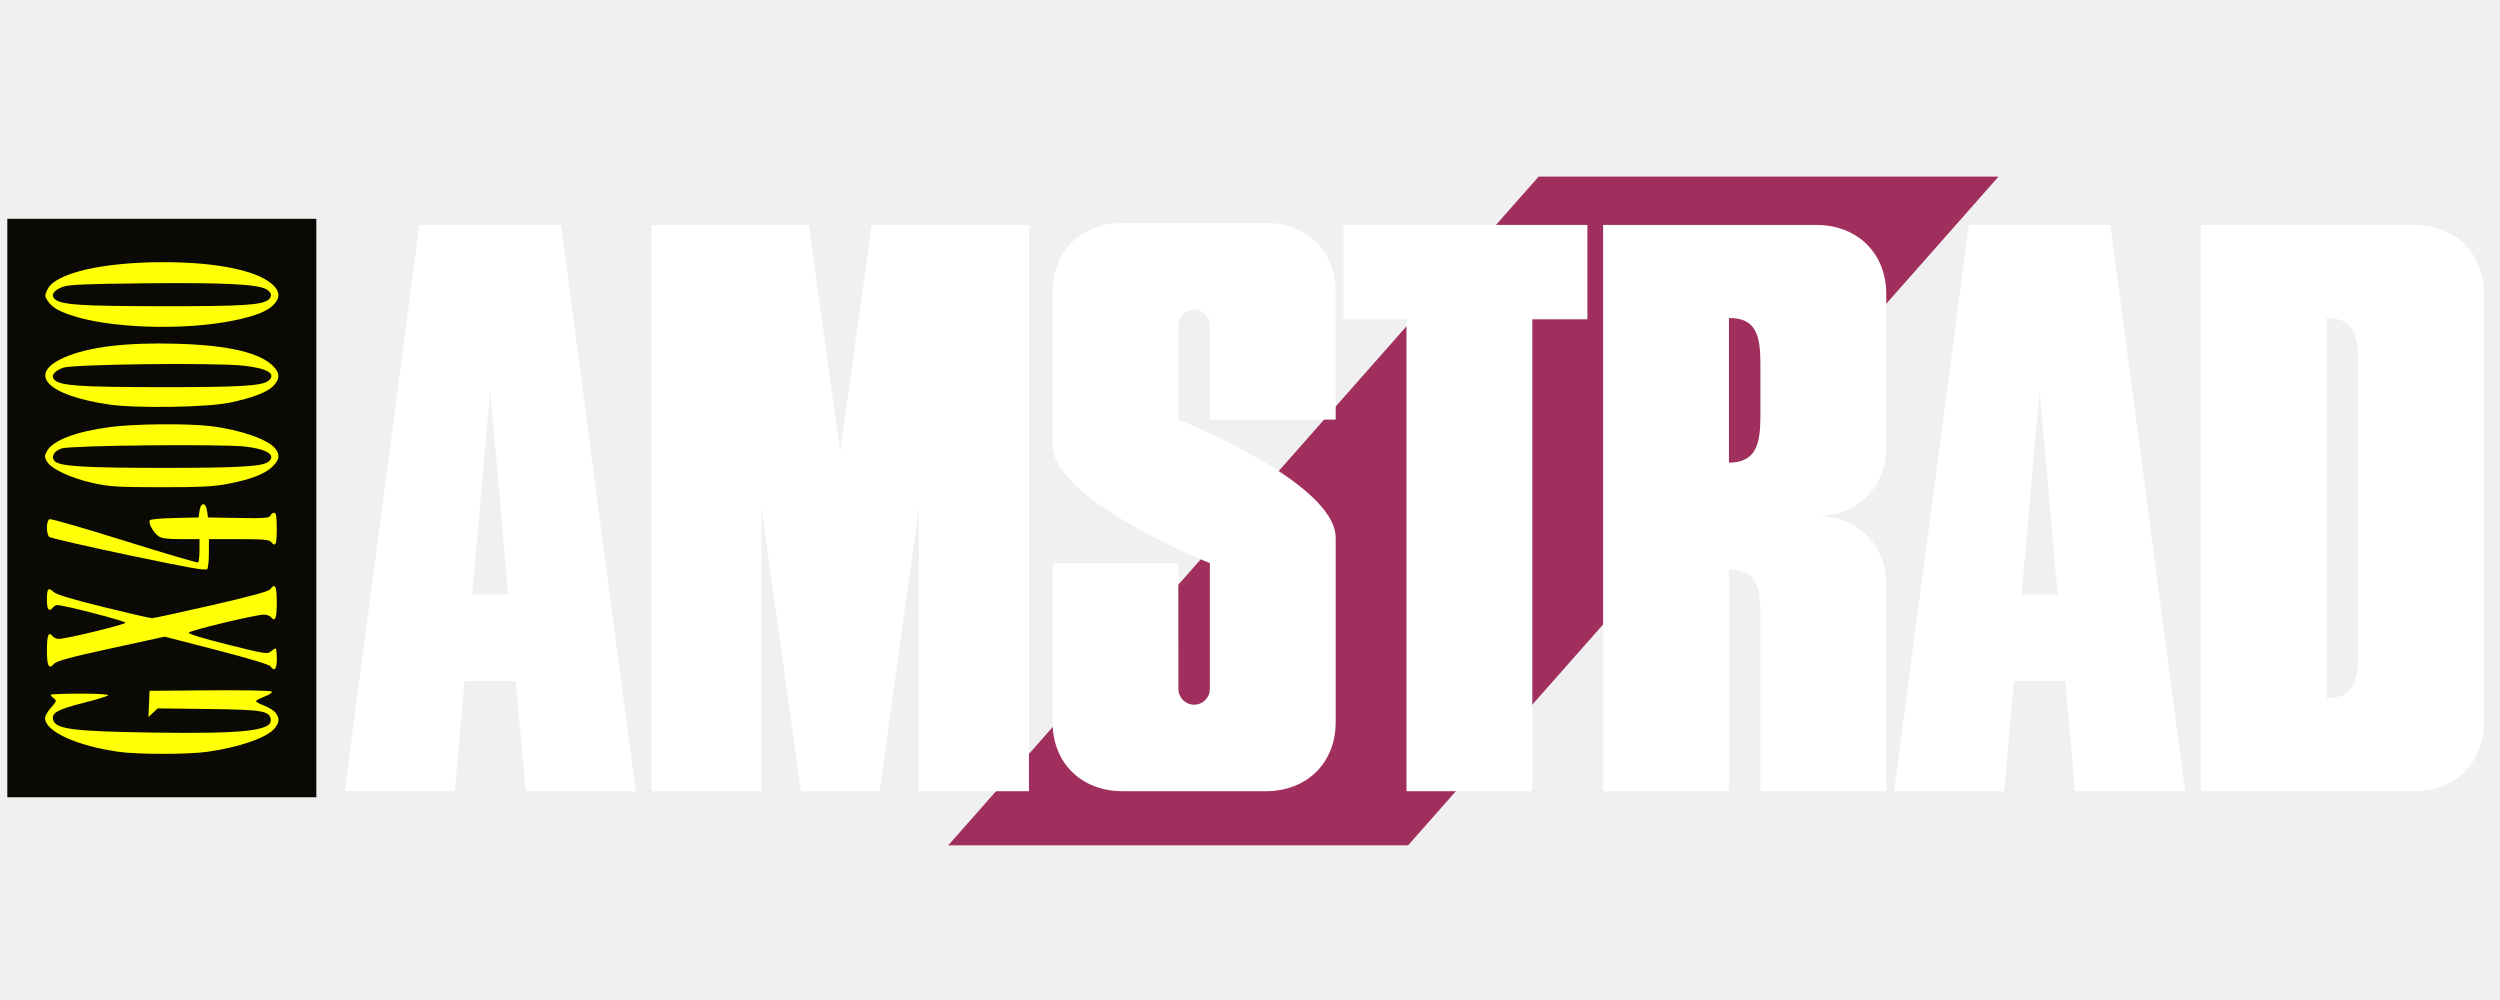
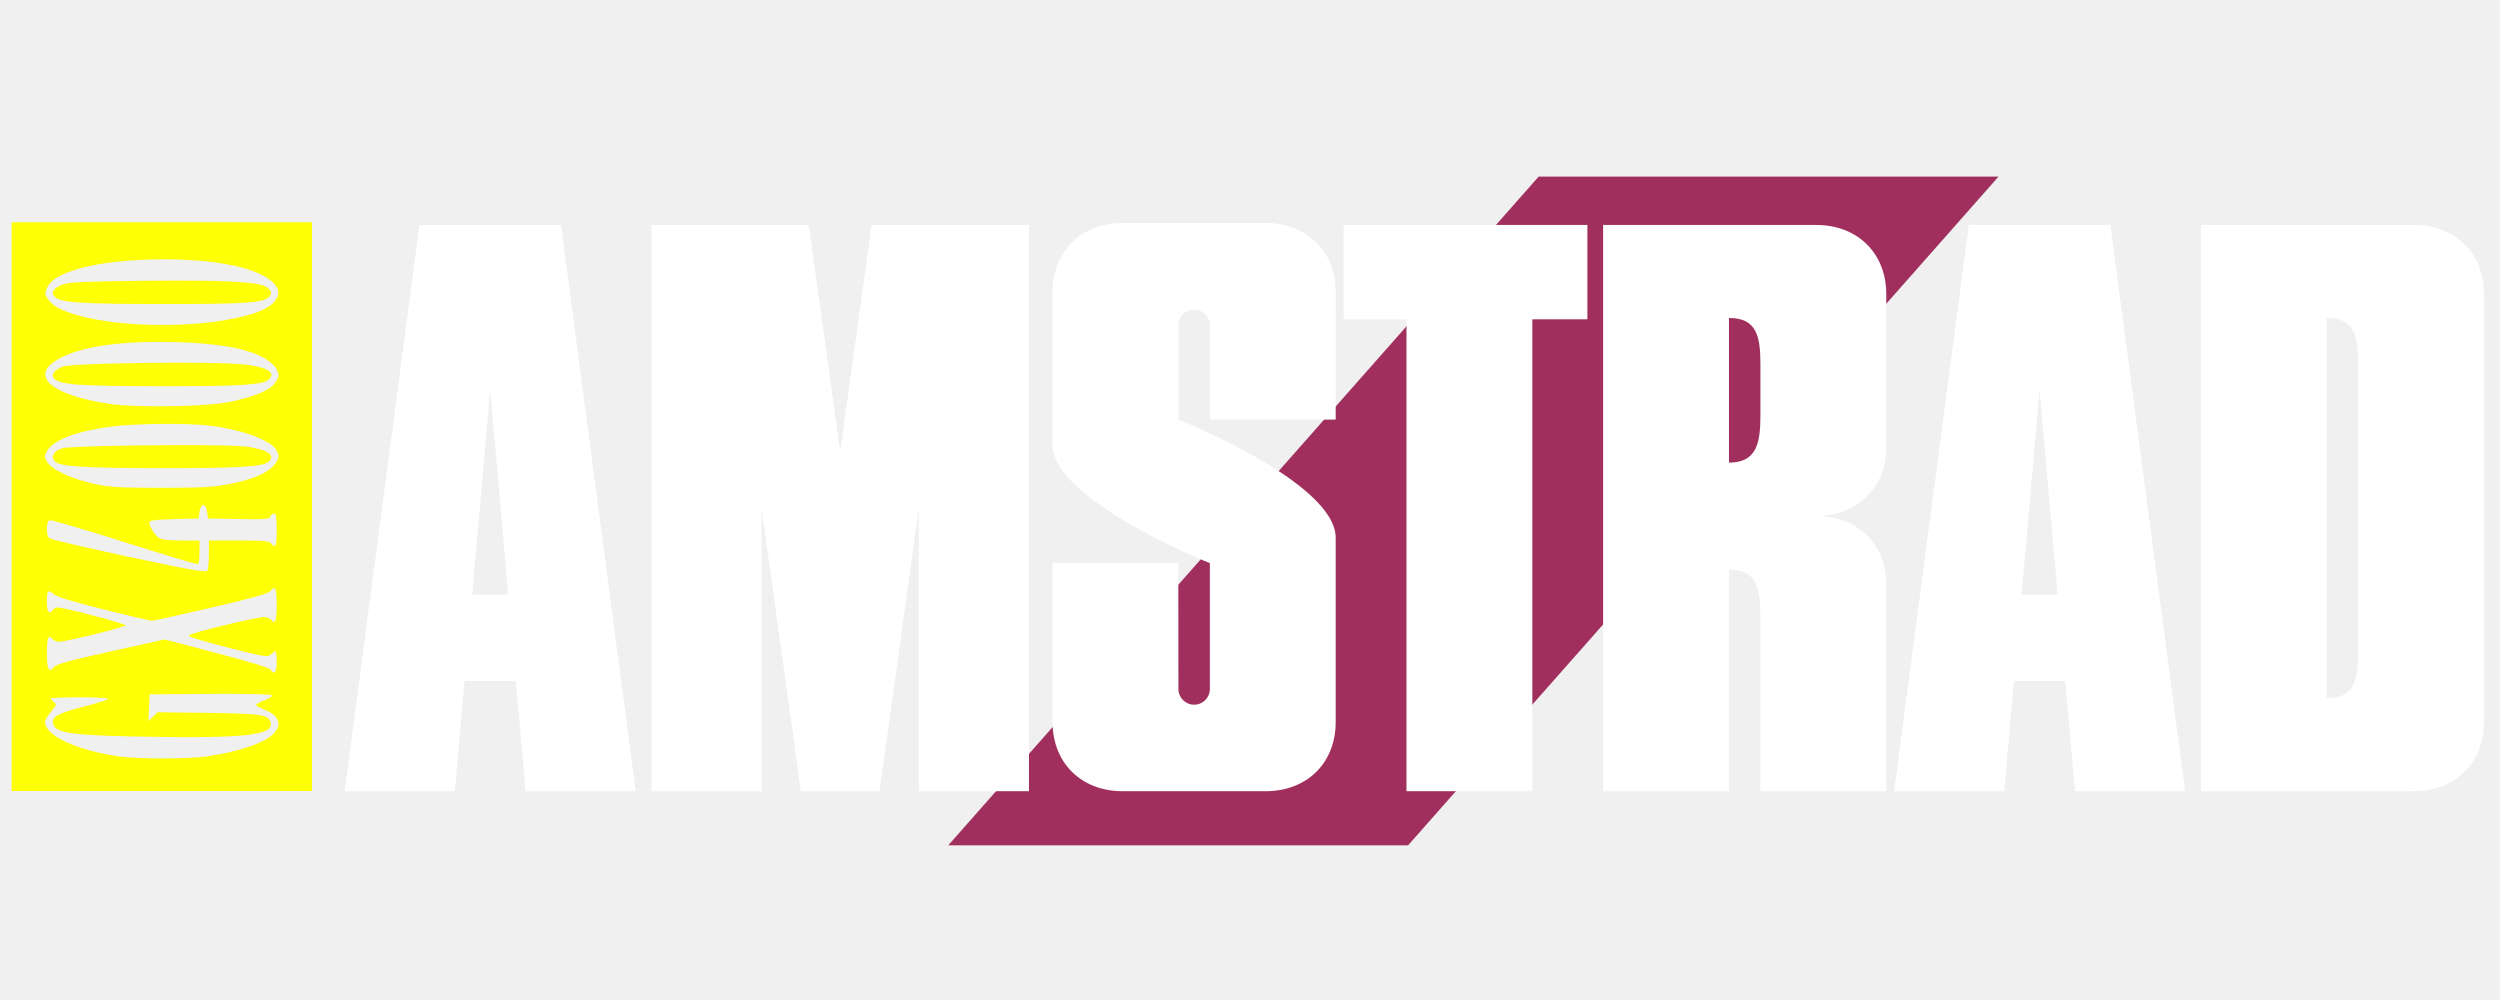
<svg xmlns="http://www.w3.org/2000/svg" width="500" height="200" viewBox="0 0 132.292 52.917" version="1.1" id="svg8">
  <defs id="defs2" />
  <g id="layer1" transform="translate(0,-244.0833)">
-     <rect style="opacity:0.98;fill:#ffff00;fill-opacity:1;stroke:none;stroke-width:0.544;stroke-linecap:round;stroke-linejoin:bevel;stroke-miterlimit:4;stroke-dasharray:none;stroke-opacity:1" id="rect1343" width="15.896" height="29.644" x="0.615" y="256.296" />
+     <path style="opacity:0.98;fill:#ffff00;fill-opacity:1;stroke:none;stroke-width:0.548;stroke-linecap:round;stroke-linejoin:bevel;stroke-miterlimit:4;stroke-dasharray:none;stroke-opacity:1" d="m 0.615,255.845 v 30.094 H 16.511 v -30.094 z m 8.048,1.961 c 2.912,-10e-4 5.111,0.484 5.845,1.288 0.303,0.332 0.3,0.637 -0.01,0.976 -0.336,0.368 -0.982,0.632 -2.129,0.869 -2.696,0.557 -6.645,0.418 -8.68,-0.305 -0.661,-0.235 -0.957,-0.427 -1.173,-0.761 -0.154,-0.238 -0.154,-0.284 -0.007,-0.598 0.413,-0.88 2.873,-1.467 6.153,-1.468 z m 1.765,1.13 c -0.761,-0.007 -1.655,-0.005 -2.699,0.005 -3.157,0.032 -4.083,0.071 -4.39,0.186 -0.492,0.184 -0.665,0.435 -0.451,0.653 0.312,0.317 1.353,0.389 5.725,0.392 4.247,0.004 5.248,-0.06 5.598,-0.354 0.201,-0.169 0.165,-0.369 -0.096,-0.543 -0.318,-0.212 -1.403,-0.317 -3.687,-0.339 z m -2.043,3.238 c 0.314,-3.9e-4 0.638,0.004 0.973,0.014 2.758,0.081 4.449,0.49 5.137,1.244 0.33,0.361 0.315,0.668 -0.049,1.038 -0.325,0.33 -1.114,0.634 -2.297,0.884 -1.192,0.252 -4.949,0.312 -6.364,0.101 -3.308,-0.494 -4.381,-1.635 -2.38,-2.531 1.106,-0.495 2.783,-0.747 4.98,-0.75 z m 0.942,1.103 c -2.617,0.002 -5.67,0.082 -5.989,0.202 -0.493,0.186 -0.665,0.435 -0.451,0.653 0.308,0.313 1.36,0.385 5.676,0.388 4.176,0.003 5.312,-0.067 5.643,-0.346 v -5.2e-4 c 0.436,-0.368 -0.055,-0.667 -1.323,-0.807 -0.572,-0.063 -1.986,-0.09 -3.556,-0.089 z m -0.797,3.238 c 1.012,-0.009 2.013,0.023 2.628,0.1 1.593,0.198 3.087,0.734 3.43,1.232 0.234,0.339 0.192,0.571 -0.167,0.935 -0.396,0.4 -1.154,0.698 -2.384,0.936 -0.745,0.144 -1.449,0.18 -3.523,0.178 -2.287,-0.002 -2.71,-0.028 -3.586,-0.222 -1.173,-0.26 -2.231,-0.764 -2.446,-1.164 -0.133,-0.248 -0.133,-0.308 0.003,-0.555 0.32,-0.581 1.54,-1.051 3.353,-1.292 0.659,-0.088 1.681,-0.138 2.693,-0.147 z m 1.006,1.122 c -2.697,0.002 -5.964,0.071 -6.276,0.175 -0.419,0.138 -0.583,0.459 -0.354,0.691 0.266,0.27 1.575,0.352 5.707,0.354 3.988,0.002 5.289,-0.074 5.59,-0.328 0.419,-0.353 -0.047,-0.672 -1.188,-0.814 -0.448,-0.056 -1.861,-0.079 -3.479,-0.078 z m 1.221,3.174 c 0.095,0 0.167,0.129 0.199,0.354 l 0.05,0.355 1.622,0.028 c 1.379,0.024 1.631,0.005 1.681,-0.126 0.032,-0.085 0.121,-0.155 0.197,-0.155 0.108,0 0.138,0.192 0.138,0.86 0,0.855 -0.061,1 -0.299,0.709 -0.101,-0.123 -0.422,-0.152 -1.707,-0.152 H 11.056 l -0.002,0.733 c -8.41e-4,0.404 -0.039,0.794 -0.085,0.867 -0.066,0.106 -0.915,-0.045 -4.156,-0.738 -2.24,-0.479 -4.131,-0.92 -4.203,-0.981 -0.178,-0.15 -0.17,-0.885 0.01,-0.955 0.077,-0.03 1.859,0.492 3.96,1.16 2.101,0.668 3.856,1.192 3.898,1.165 0.043,-0.027 0.078,-0.32 0.078,-0.651 V 272.685 H 9.582 c -0.722,0 -1.032,-0.041 -1.197,-0.158 -0.278,-0.197 -0.566,-0.747 -0.452,-0.862 0.047,-0.048 0.645,-0.099 1.33,-0.115 l 1.244,-0.028 0.05,-0.355 c 0.032,-0.225 0.105,-0.354 0.199,-0.354 z m 3.736,4.396 c 0.11,-0.005 0.152,0.266 0.152,0.861 0,0.869 -0.079,1.084 -0.3,0.814 -0.068,-0.083 -0.241,-0.147 -0.386,-0.144 -0.473,0.011 -3.935,0.857 -3.972,0.97 -0.022,0.068 0.782,0.318 2.064,0.643 1.953,0.495 2.113,0.52 2.28,0.367 0.099,-0.091 0.21,-0.165 0.246,-0.165 0.037,0 0.067,0.25 0.067,0.557 0,0.568 -0.118,0.708 -0.34,0.401 -0.069,-0.095 -1.178,-0.435 -2.853,-0.873 l -2.74,-0.717 -2.841,0.63 c -2.2,0.488 -2.881,0.675 -3.014,0.83 -0.275,0.322 -0.376,0.127 -0.376,-0.726 0,-0.816 0.082,-1.024 0.3,-0.758 0.068,0.083 0.219,0.148 0.335,0.146 0.408,-0.008 3.49,-0.768 3.523,-0.869 0.028,-0.086 -3.29,-0.957 -3.623,-0.951 -0.062,0.001 -0.168,0.07 -0.236,0.153 -0.194,0.237 -0.3,0.08 -0.3,-0.444 0,-0.594 0.072,-0.68 0.35,-0.415 0.151,0.144 0.94,0.387 2.631,0.811 1.329,0.333 2.492,0.604 2.584,0.603 0.092,-10e-4 1.51,-0.314 3.15,-0.695 2.042,-0.474 3.02,-0.745 3.102,-0.858 0.08,-0.111 0.144,-0.17 0.194,-0.172 z m -2.133,5.594 c 1.161,0.004 1.976,0.03 2.014,0.068 0.053,0.054 -0.097,0.163 -0.367,0.268 -0.251,0.098 -0.457,0.21 -0.457,0.251 0,0.041 0.202,0.152 0.449,0.248 0.247,0.096 0.516,0.271 0.598,0.39 0.201,0.292 0.188,0.499 -0.052,0.809 -0.396,0.51 -1.894,1.04 -3.619,1.278 -1.005,0.139 -3.622,0.139 -4.607,-5.3e-4 -2.242,-0.317 -3.935,-1.099 -3.935,-1.819 0,-0.105 0.144,-0.357 0.319,-0.56 0.293,-0.338 0.305,-0.38 0.149,-0.495 -0.093,-0.069 -0.17,-0.155 -0.17,-0.191 0,-0.035 0.705,-0.065 1.566,-0.065 0.968,0 1.529,0.036 1.47,0.094 -0.052,0.052 -0.623,0.229 -1.268,0.394 -1.331,0.34 -1.696,0.53 -1.65,0.858 0.078,0.557 0.92,0.677 5.216,0.745 4.886,0.077 6.399,-0.092 6.312,-0.705 -0.065,-0.462 -0.428,-0.524 -3.306,-0.561 l -2.676,-0.034 -0.245,0.233 -0.245,0.233 0.03,-0.706 0.03,-0.706 3.184,-0.027 c 0.448,-0.004 0.873,-0.005 1.26,-0.004 z" id="rect1343" />
    <path id="path1195" style="fill:#a12f5e;fill-opacity:1;fill-rule:nonzero;stroke:none;stroke-width:0.012" d="M 81.422,253.427 50.179,288.814 H 74.513 L 105.757,253.427 H 81.422" />
    <path id="path1197" style="fill:#ffffff;fill-opacity:1;fill-rule:nonzero;stroke:none;stroke-width:0.016" d="m 123.121,281.026 v -20.115 h 0.023 c 1.463,0 1.642,1.005 1.642,2.458 v 15.199 c 0,1.453 -0.179,2.458 -1.642,2.458 z m -6.659,4.925 h 11.272 c 2.191,0 3.711,-1.498 3.711,-3.66 v -22.645 c 0,-2.162 -1.519,-3.66 -3.711,-3.66 H 116.462 v 29.965" />
    <path id="path1199" style="fill:#ffffff;fill-opacity:1;fill-rule:nonzero;stroke:none;stroke-width:0.016" d="m 91.491,260.912 h 0.023 c 1.463,0 1.642,1.005 1.642,2.458 v 2.714 c 0,1.453 -0.204,2.48 -1.665,2.48 z m 4.614,10.473 c 2.191,0 3.71,-1.498 3.71,-3.66 v -8.078 c 0,-2.162 -1.519,-3.66 -3.71,-3.66 H 84.832 v 15.399 14.567 h 6.659 V 274.23 h 0.023 c 1.463,0 1.642,1.005 1.642,2.458 v 9.264 h 6.659 v -10.906 c 0,-2.162 -1.519,-3.66 -3.71,-3.66" />
    <path id="path1201" style="fill:#ffffff;fill-opacity:1;fill-rule:nonzero;stroke:none;stroke-width:0.016" d="m 66.971,285.952 c 2.191,0 3.71,-1.498 3.71,-3.66 v -9.762 c -0.025,-2.94 -8.324,-6.243 -8.324,-6.243 v -4.994 c 0,-0.46 0.373,-0.833 0.832,-0.833 0.46,0 0.832,0.373 0.832,0.833 l 0.007,4.994 h 6.652 v -6.744 c 0,-2.162 -1.519,-3.66 -3.71,-3.66 h -7.562 c -2.191,0 -3.71,1.498 -3.71,3.66 v 8.097 c 0.027,2.939 8.324,6.243 8.324,6.243 v 6.659 c 0,0.46 -0.372,0.832 -0.832,0.832 -0.46,0 -0.832,-0.373 -0.832,-0.832 l -0.007,-6.659 h -6.653 v 8.409 c 0,2.162 1.519,3.66 3.71,3.66 h 7.562" />
    <path id="path1203" style="fill:#ffffff;fill-opacity:1;fill-rule:nonzero;stroke:none;stroke-width:0.016" d="m 24.986,275.547 0.955,-10.821 0.955,10.821 z m -2.791,-19.561 -3.954,29.965 h 5.827 l 0.514,-5.826 h 2.717 l 0.514,5.826 h 5.827 l -3.954,-29.965 h -0.208 -7.075 -0.208" />
    <path id="path1205" style="fill:#ffffff;fill-opacity:1;fill-rule:nonzero;stroke:none;stroke-width:0.016" d="m 106.975,275.547 0.955,-10.821 0.955,10.821 z m -2.79,-19.561 -3.954,29.965 h 5.827 l 0.514,-5.826 h 2.717 l 0.514,5.826 h 5.827 l -3.954,-29.965 h -0.208 -7.075 -0.208" />
    <path id="path1207" style="fill:#ffffff;fill-opacity:1;fill-rule:nonzero;stroke:none;stroke-width:0.016" d="m 74.427,260.98 v 24.971 H 81.086 v -24.971 h 2.913 v -4.994 H 71.098 v 4.994 h 3.33" />
    <path id="path1209" style="fill:#ffffff;fill-opacity:1;fill-rule:nonzero;stroke:none;stroke-width:0.016" d="m 48.623,270.969 v 14.983 h 5.827 v -29.965 h -8.324 l -1.665,11.986 -1.665,-11.986 h -8.324 v 29.965 h 5.827 v -14.983 l 2.081,14.983 h 4.162 l 2.081,-14.983" />
-     <path style="fill:#0a0903;stroke-width:0.1" d="M 8.563,286.272 H 0.387 v -15.305 -15.305 h 8.176 8.176 v 15.305 15.305 z m 6.032,-4.456 c -0.082,-0.117 -0.351,-0.29 -0.598,-0.385 -0.247,-0.094 -0.449,-0.204 -0.449,-0.244 0,-0.04 0.206,-0.151 0.457,-0.247 0.271,-0.103 0.421,-0.211 0.367,-0.264 -0.05,-0.05 -1.482,-0.078 -3.274,-0.063 l -3.184,0.026 -0.03,0.695 -0.03,0.695 0.245,-0.23 0.245,-0.23 2.677,0.033 c 2.877,0.036 3.241,0.097 3.306,0.552 0.086,0.603 -1.426,0.77 -6.312,0.694 -4.296,-0.067 -5.137,-0.185 -5.216,-0.734 -0.046,-0.323 0.319,-0.51 1.65,-0.845 0.645,-0.162 1.216,-0.337 1.268,-0.388 0.059,-0.057 -0.503,-0.093 -1.471,-0.093 -0.861,0 -1.565,0.029 -1.565,0.064 0,0.035 0.076,0.12 0.17,0.188 0.156,0.114 0.143,0.155 -0.15,0.488 -0.176,0.2 -0.319,0.449 -0.319,0.552 0,0.709 1.693,1.48 3.935,1.792 0.985,0.137 3.603,0.137 4.607,2e-4 1.725,-0.235 3.224,-0.756 3.619,-1.259 0.241,-0.306 0.254,-0.51 0.052,-0.797 z m -0.007,-13.969 c -0.343,-0.49 -1.837,-1.018 -3.43,-1.213 -1.231,-0.15 -4.004,-0.126 -5.321,0.046 -1.812,0.238 -3.033,0.701 -3.352,1.273 -0.136,0.243 -0.136,0.303 -0.003,0.547 0.215,0.394 1.274,0.89 2.447,1.147 0.876,0.191 1.299,0.217 3.585,0.219 2.074,0.002 2.778,-0.034 3.523,-0.175 1.231,-0.234 1.989,-0.527 2.385,-0.922 0.359,-0.358 0.401,-0.587 0.168,-0.921 z m -0.385,0.672 c -0.301,0.25 -1.602,0.325 -5.59,0.323 -4.132,-0.002 -5.441,-0.083 -5.707,-0.348 -0.229,-0.229 -0.065,-0.544 0.354,-0.681 0.5,-0.163 8.562,-0.241 9.756,-0.095 1.141,0.14 1.607,0.454 1.188,0.801 z m 0.292,-5.021 c -0.688,-0.742 -2.379,-1.146 -5.137,-1.225 -2.68,-0.077 -4.689,0.167 -5.953,0.725 -2.001,0.882 -0.927,2.007 2.38,2.493 1.415,0.208 5.172,0.149 6.364,-0.099 1.183,-0.247 1.972,-0.546 2.297,-0.871 0.364,-0.364 0.378,-0.666 0.049,-1.022 z m -0.289,0.731 c -0.331,0.275 -1.467,0.343 -5.643,0.341 -4.316,-0.003 -5.367,-0.073 -5.675,-0.382 -0.214,-0.214 -0.042,-0.461 0.451,-0.644 0.51,-0.19 8.019,-0.277 9.544,-0.111 1.268,0.138 1.76,0.433 1.324,0.795 z m 0.302,-5.004 c -0.734,-0.792 -2.934,-1.269 -5.845,-1.268 -3.28,10e-4 -5.739,0.579 -6.153,1.446 -0.147,0.309 -0.147,0.355 0.007,0.589 0.216,0.329 0.511,0.518 1.173,0.75 2.035,0.713 5.984,0.85 8.68,0.301 1.147,-0.234 1.792,-0.493 2.129,-0.856 0.31,-0.335 0.313,-0.635 0.01,-0.962 z m -0.298,0.713 c -0.349,0.29 -1.351,0.352 -5.597,0.349 -4.372,-0.003 -5.413,-0.074 -5.725,-0.387 -0.215,-0.215 -0.042,-0.461 0.451,-0.643 0.307,-0.113 1.233,-0.152 4.39,-0.183 4.175,-0.041 5.961,0.051 6.386,0.329 0.261,0.171 0.297,0.368 0.096,0.535 z m 0.368,18.457 c -0.037,0 -0.148,0.073 -0.246,0.162 -0.167,0.151 -0.327,0.125 -2.28,-0.362 -1.283,-0.32 -2.087,-0.567 -2.064,-0.633 0.037,-0.112 3.5,-0.945 3.973,-0.956 0.144,-0.003 0.317,0.061 0.385,0.142 0.221,0.266 0.3,0.054 0.3,-0.802 0,-0.853 -0.09,-1.029 -0.346,-0.679 -0.082,0.112 -1.06,0.378 -3.102,0.845 -1.641,0.375 -3.058,0.683 -3.15,0.685 -0.092,10e-4 -1.255,-0.266 -2.584,-0.594 -1.692,-0.418 -2.481,-0.657 -2.632,-0.799 -0.277,-0.261 -0.35,-0.176 -0.35,0.409 0,0.516 0.106,0.671 0.3,0.437 0.068,-0.082 0.174,-0.149 0.236,-0.15 0.333,-0.006 3.651,0.852 3.623,0.937 -0.033,0.099 -3.116,0.848 -3.523,0.856 -0.117,0.002 -0.268,-0.063 -0.335,-0.144 -0.218,-0.262 -0.3,-0.058 -0.3,0.747 0,0.84 0.101,1.032 0.377,0.715 0.133,-0.153 0.813,-0.338 3.013,-0.818 l 2.842,-0.62 2.74,0.707 c 1.674,0.432 2.784,0.766 2.853,0.86 0.221,0.302 0.34,0.165 0.34,-0.395 0,-0.302 -0.03,-0.548 -0.067,-0.548 z m -0.072,-7.179 c -0.076,0 -0.165,0.068 -0.197,0.152 -0.05,0.129 -0.302,0.148 -1.681,0.125 l -1.622,-0.027 -0.05,-0.349 c -0.032,-0.222 -0.104,-0.349 -0.199,-0.349 -0.095,0 -0.168,0.127 -0.199,0.349 l -0.05,0.349 -1.245,0.028 c -0.685,0.015 -1.283,0.066 -1.33,0.113 -0.114,0.114 0.174,0.655 0.452,0.85 0.165,0.115 0.475,0.156 1.197,0.156 h 0.975 v 0.592 c 0,0.326 -0.035,0.614 -0.078,0.641 -0.043,0.027 -1.797,-0.49 -3.898,-1.148 -2.101,-0.658 -3.883,-1.172 -3.96,-1.142 -0.18,0.069 -0.187,0.794 -0.01,0.941 0.072,0.059 1.963,0.494 4.203,0.966 3.24,0.682 4.09,0.831 4.156,0.727 0.046,-0.072 0.084,-0.456 0.084,-0.854 l 0.002,-0.723 h 1.583 c 1.286,0 1.606,0.028 1.707,0.15 0.238,0.287 0.299,0.144 0.299,-0.698 0,-0.658 -0.031,-0.847 -0.139,-0.847 z" id="path1341" />
  </g>
</svg>
